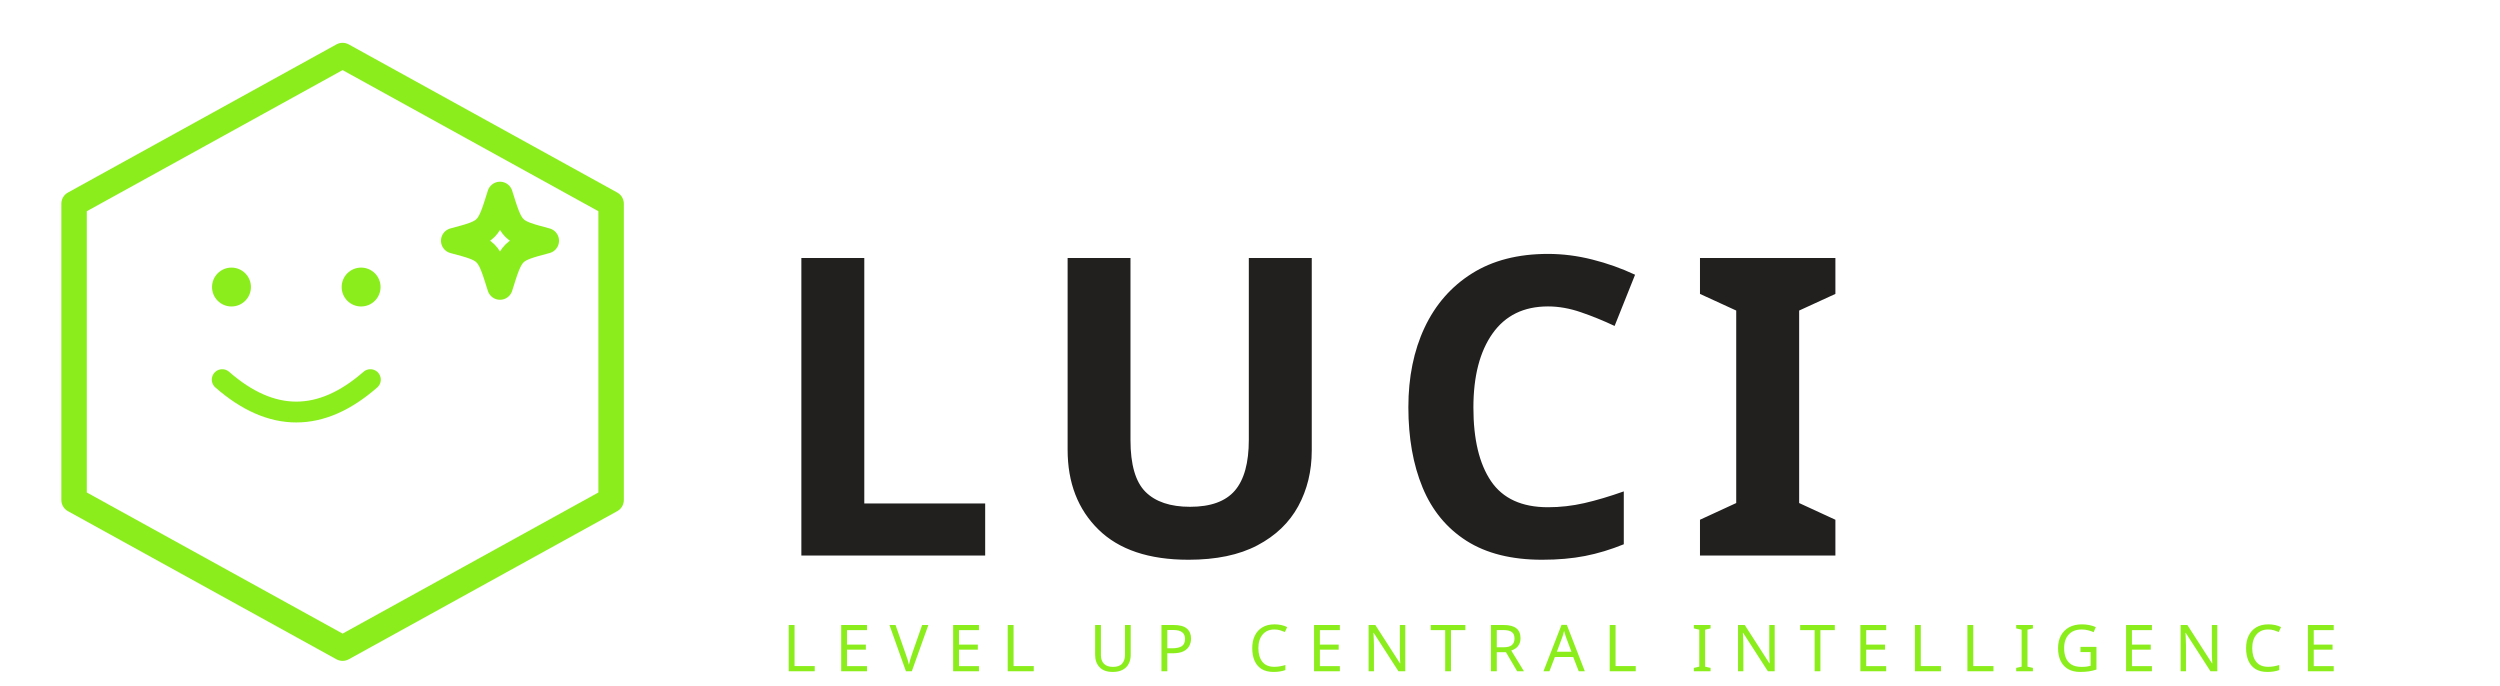
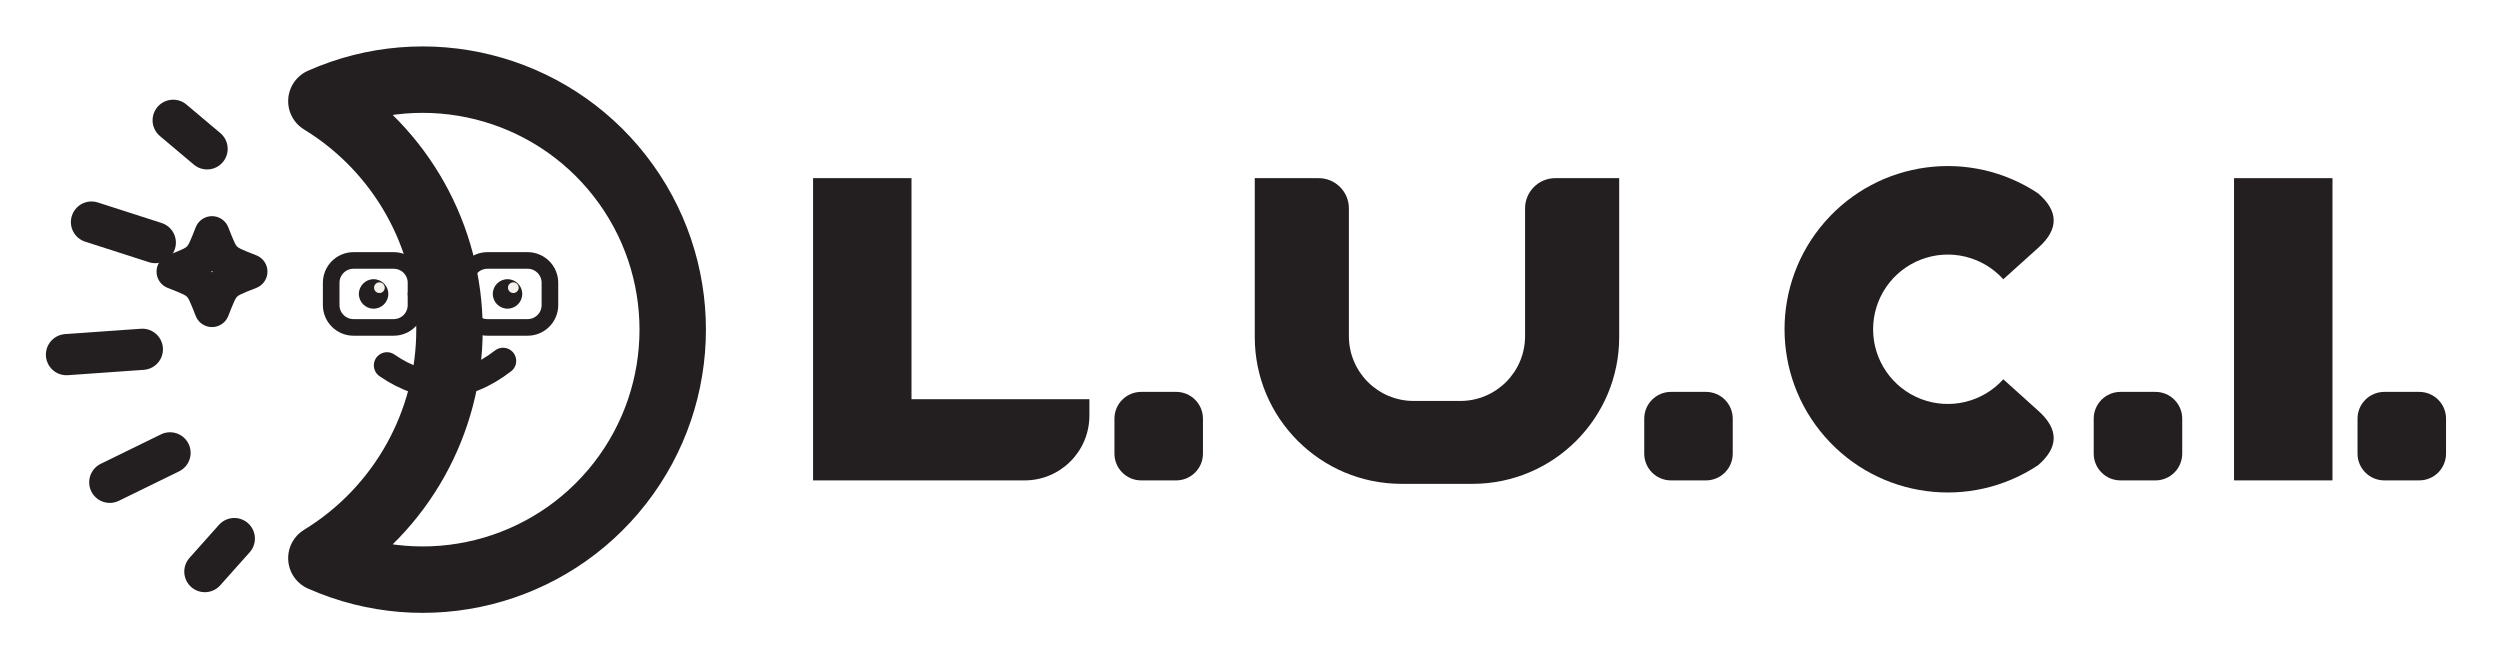
- <svg xmlns="http://www.w3.org/2000/svg" viewBox="0 0 540 148">
-   <g transform="translate(0, 0)">
-     <path d="M74 12 L132 44 L132 108 L74 140 L16 108 L16 44 Z" fill="none" stroke="#8BED1C" stroke-width="5.5" stroke-linejoin="round" stroke-linecap="round" />
-     <circle cx="50" cy="62" r="4.2" fill="#8BED1C" />
-     <circle cx="78" cy="62" r="4.2" fill="#8BED1C" />
-     <path d="M48 82 Q64 96 80 82" fill="none" stroke="#8BED1C" stroke-width="4.5" stroke-linecap="round" />
-     <path d="M108 42 C110.5 50 110.5 50 118 52 C110.5 54 110.5 54 108 62 C105.5 54 105.5 54 98 52 C105.5 50 105.5 50 108 42 Z" fill="none" stroke="#8BED1C" stroke-width="5.5" stroke-linejoin="round" stroke-linecap="round" />
-   </g>
-   <g transform="translate(165, 30)">
-     <text x="0" y="90" font-family="'DM Sans', sans-serif" font-weight="700" font-size="90" fill="#221f1f" letter-spacing="8">LUCI</text>
-     <text x="4" y="115" font-family="'DM Sans', sans-serif" font-weight="500" font-size="14" fill="#8BED1C" letter-spacing="4">LEVEL UP CENTRAL INTELLIGENCE</text>
-   </g>
+ <svg xmlns="http://www.w3.org/2000/svg" viewBox="0 0 706.1 186.0">
+   <svg x="8" y="8.0" width="196.3" height="170.0" viewBox="-30.333 6.5 155.667 134.833">
+     <path d="M15.8 120.8 L9.2 128.2" fill="none" stroke="#231F20" stroke-width="9.226" stroke-linejoin="round" stroke-linecap="round" />
+     <path d="M1.4 101.6 L-12.1 108.2" fill="none" stroke="#231F20" stroke-width="9.226" stroke-linejoin="round" stroke-linecap="round" />
+     <path d="M-4.8 78.4 L-21.8 79.6" fill="none" stroke="#231F20" stroke-width="9.226" stroke-linejoin="round" stroke-linecap="round" />
+     <path d="M-1.9 54.5 L-16.2 49.9" fill="none" stroke="#231F20" stroke-width="9.226" stroke-linejoin="round" stroke-linecap="round" />
+     <path d="M9.7 33.5 L2.1 27.1" fill="none" stroke="#231F20" stroke-width="9.226" stroke-linejoin="round" stroke-linecap="round" />
+     <g transform="translate(116 0) scale(-1 1)">
+       <path d="M80.70 22.81 A56 56 0 1 0 80.70 125.19 A60 60 0 0 1 80.70 22.81 Z" fill="none" stroke="#231F20" stroke-width="14.88" stroke-linejoin="round" stroke-linecap="round" />
+       <rect x="29.5" y="58.5" width="19" height="15" rx="5" fill="none" stroke="#231F20" stroke-width="3.72" />
+       <rect x="59.5" y="58.5" width="19" height="15" rx="5" fill="none" stroke="#231F20" stroke-width="3.72" />
+       <path d="M48.5 66 Q54.0 67.5 59.5 66" fill="none" stroke="#231F20" stroke-width="3.72" stroke-linejoin="round" stroke-linecap="round" />
+       <circle cx="39" cy="66" r="3.3" fill="#231F20" />
+       <circle cx="37.7" cy="64.6" r="1.2" fill="#F4F1EC" />
+       <circle cx="69" cy="66" r="3.3" fill="#231F20" />
+       <circle cx="67.7" cy="64.6" r="1.2" fill="#F4F1EC" />
+       <path d="M40 81 Q53 91 66 82" fill="none" stroke="#231F20" stroke-width="5.89" stroke-linejoin="round" stroke-linecap="round" />
+     </g>
+     <path d="M10.8 52.5 C13.18 58.62 13.18 58.62 19.3 61 C13.18 63.38 13.18 63.38 10.8 69.5 C8.42 63.38 8.42 63.38 2.3 61 C8.42 58.62 8.42 58.62 10.8 52.5 Z" fill="none" stroke="#231F20" stroke-width="7.842" stroke-linejoin="round" stroke-linecap="round" />
+   </svg>
+   <svg x="222.3" y="43.0" width="475.9" height="100.0" viewBox="0 0 3902 820">
+     <g transform="translate(60 60)">
+       <path d="M0 0 H228 V512 H640 V550 A150 150 0 0 1 490 700 H0 Z" fill="#231F20" fill-rule="nonzero" />
+     </g>
+     <g transform="translate(758 60)">
+       <path d="M62 495 H143 A62 62 0 0 1 205 557 V638 A62 62 0 0 1 143 700 H62 A62 62 0 0 1 0 638 V557 A62 62 0 0 1 62 495 Z" fill="#231F20" fill-rule="nonzero" />
+     </g>
+     <g transform="translate(1083 60)">
+       <path d="M0 0 H844 V368 A340 340 0 0 1 504 708 H340 A340 340 0 0 1 0 368 Z M148 0 A70 70 0 0 1 218 70 V366 A150 150 0 0 0 368 516 H476 A150 150 0 0 0 626 366 V70 A70 70 0 0 1 696 0 Z" fill="#231F20" fill-rule="evenodd" />
+     </g>
+     <g transform="translate(1985 60)">
+       <path d="M62 495 H143 A62 62 0 0 1 205 557 V638 A62 62 0 0 1 143 700 H62 A62 62 0 0 1 0 638 V557 A62 62 0 0 1 62 495 Z" fill="#231F20" fill-rule="nonzero" />
+     </g>
+     <g transform="translate(2310 60)">
+       <path d="M587.2 35.2 A378 378 0 1 0 587.2 664.8 Q658.9 602.9 588.3 539.4 L506.6 465.8 A173 173 0 1 1 506.6 234.2 L588.3 160.6 Q658.9 97.1 587.2 35.2 Z" fill="#231F20" fill-rule="nonzero" />
+     </g>
+     <g transform="translate(3026 60)">
+       <path d="M62 495 H143 A62 62 0 0 1 205 557 V638 A62 62 0 0 1 143 700 H62 A62 62 0 0 1 0 638 V557 A62 62 0 0 1 62 495 Z" fill="#231F20" fill-rule="nonzero" />
+     </g>
+     <g transform="translate(3351 60)">
+       <path d="M0 0 H228 V700 H0 Z" fill="#231F20" fill-rule="nonzero" />
+     </g>
+     <g transform="translate(3637 60)">
+       <path d="M62 495 H143 A62 62 0 0 1 205 557 V638 A62 62 0 0 1 143 700 H62 A62 62 0 0 1 0 638 V557 A62 62 0 0 1 62 495 Z" fill="#231F20" fill-rule="nonzero" />
+     </g>
+   </svg>
</svg>
